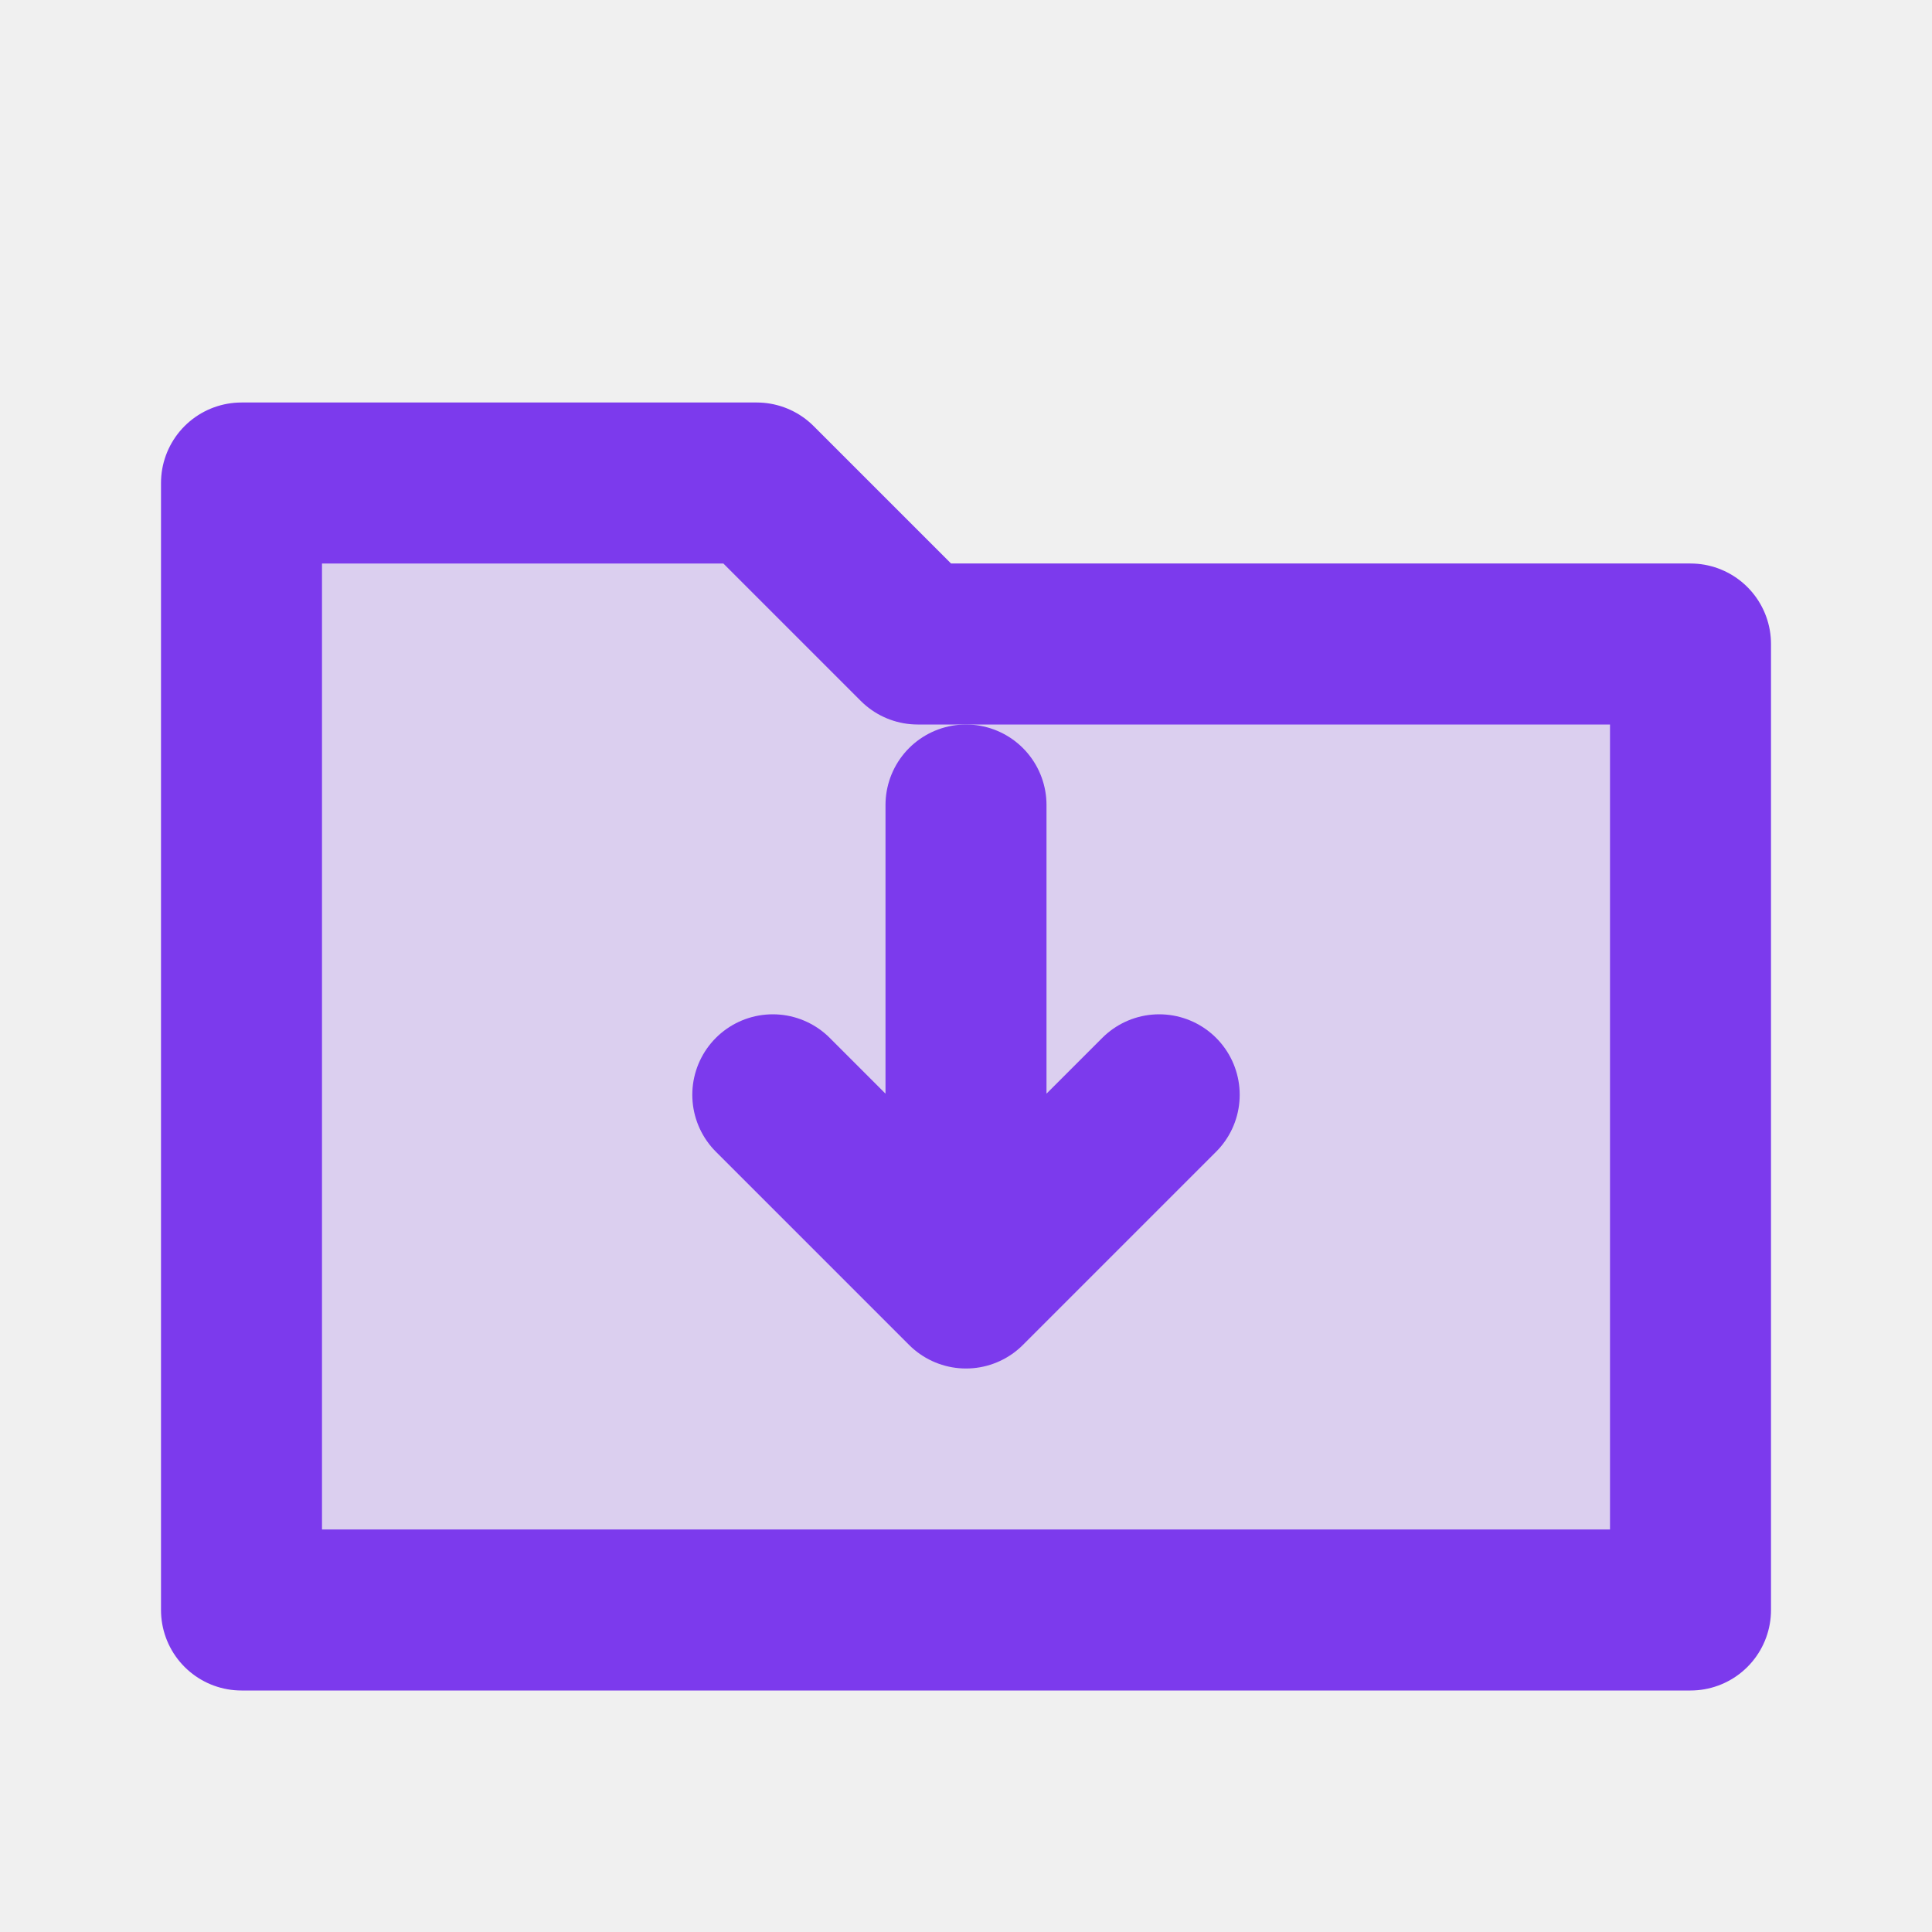
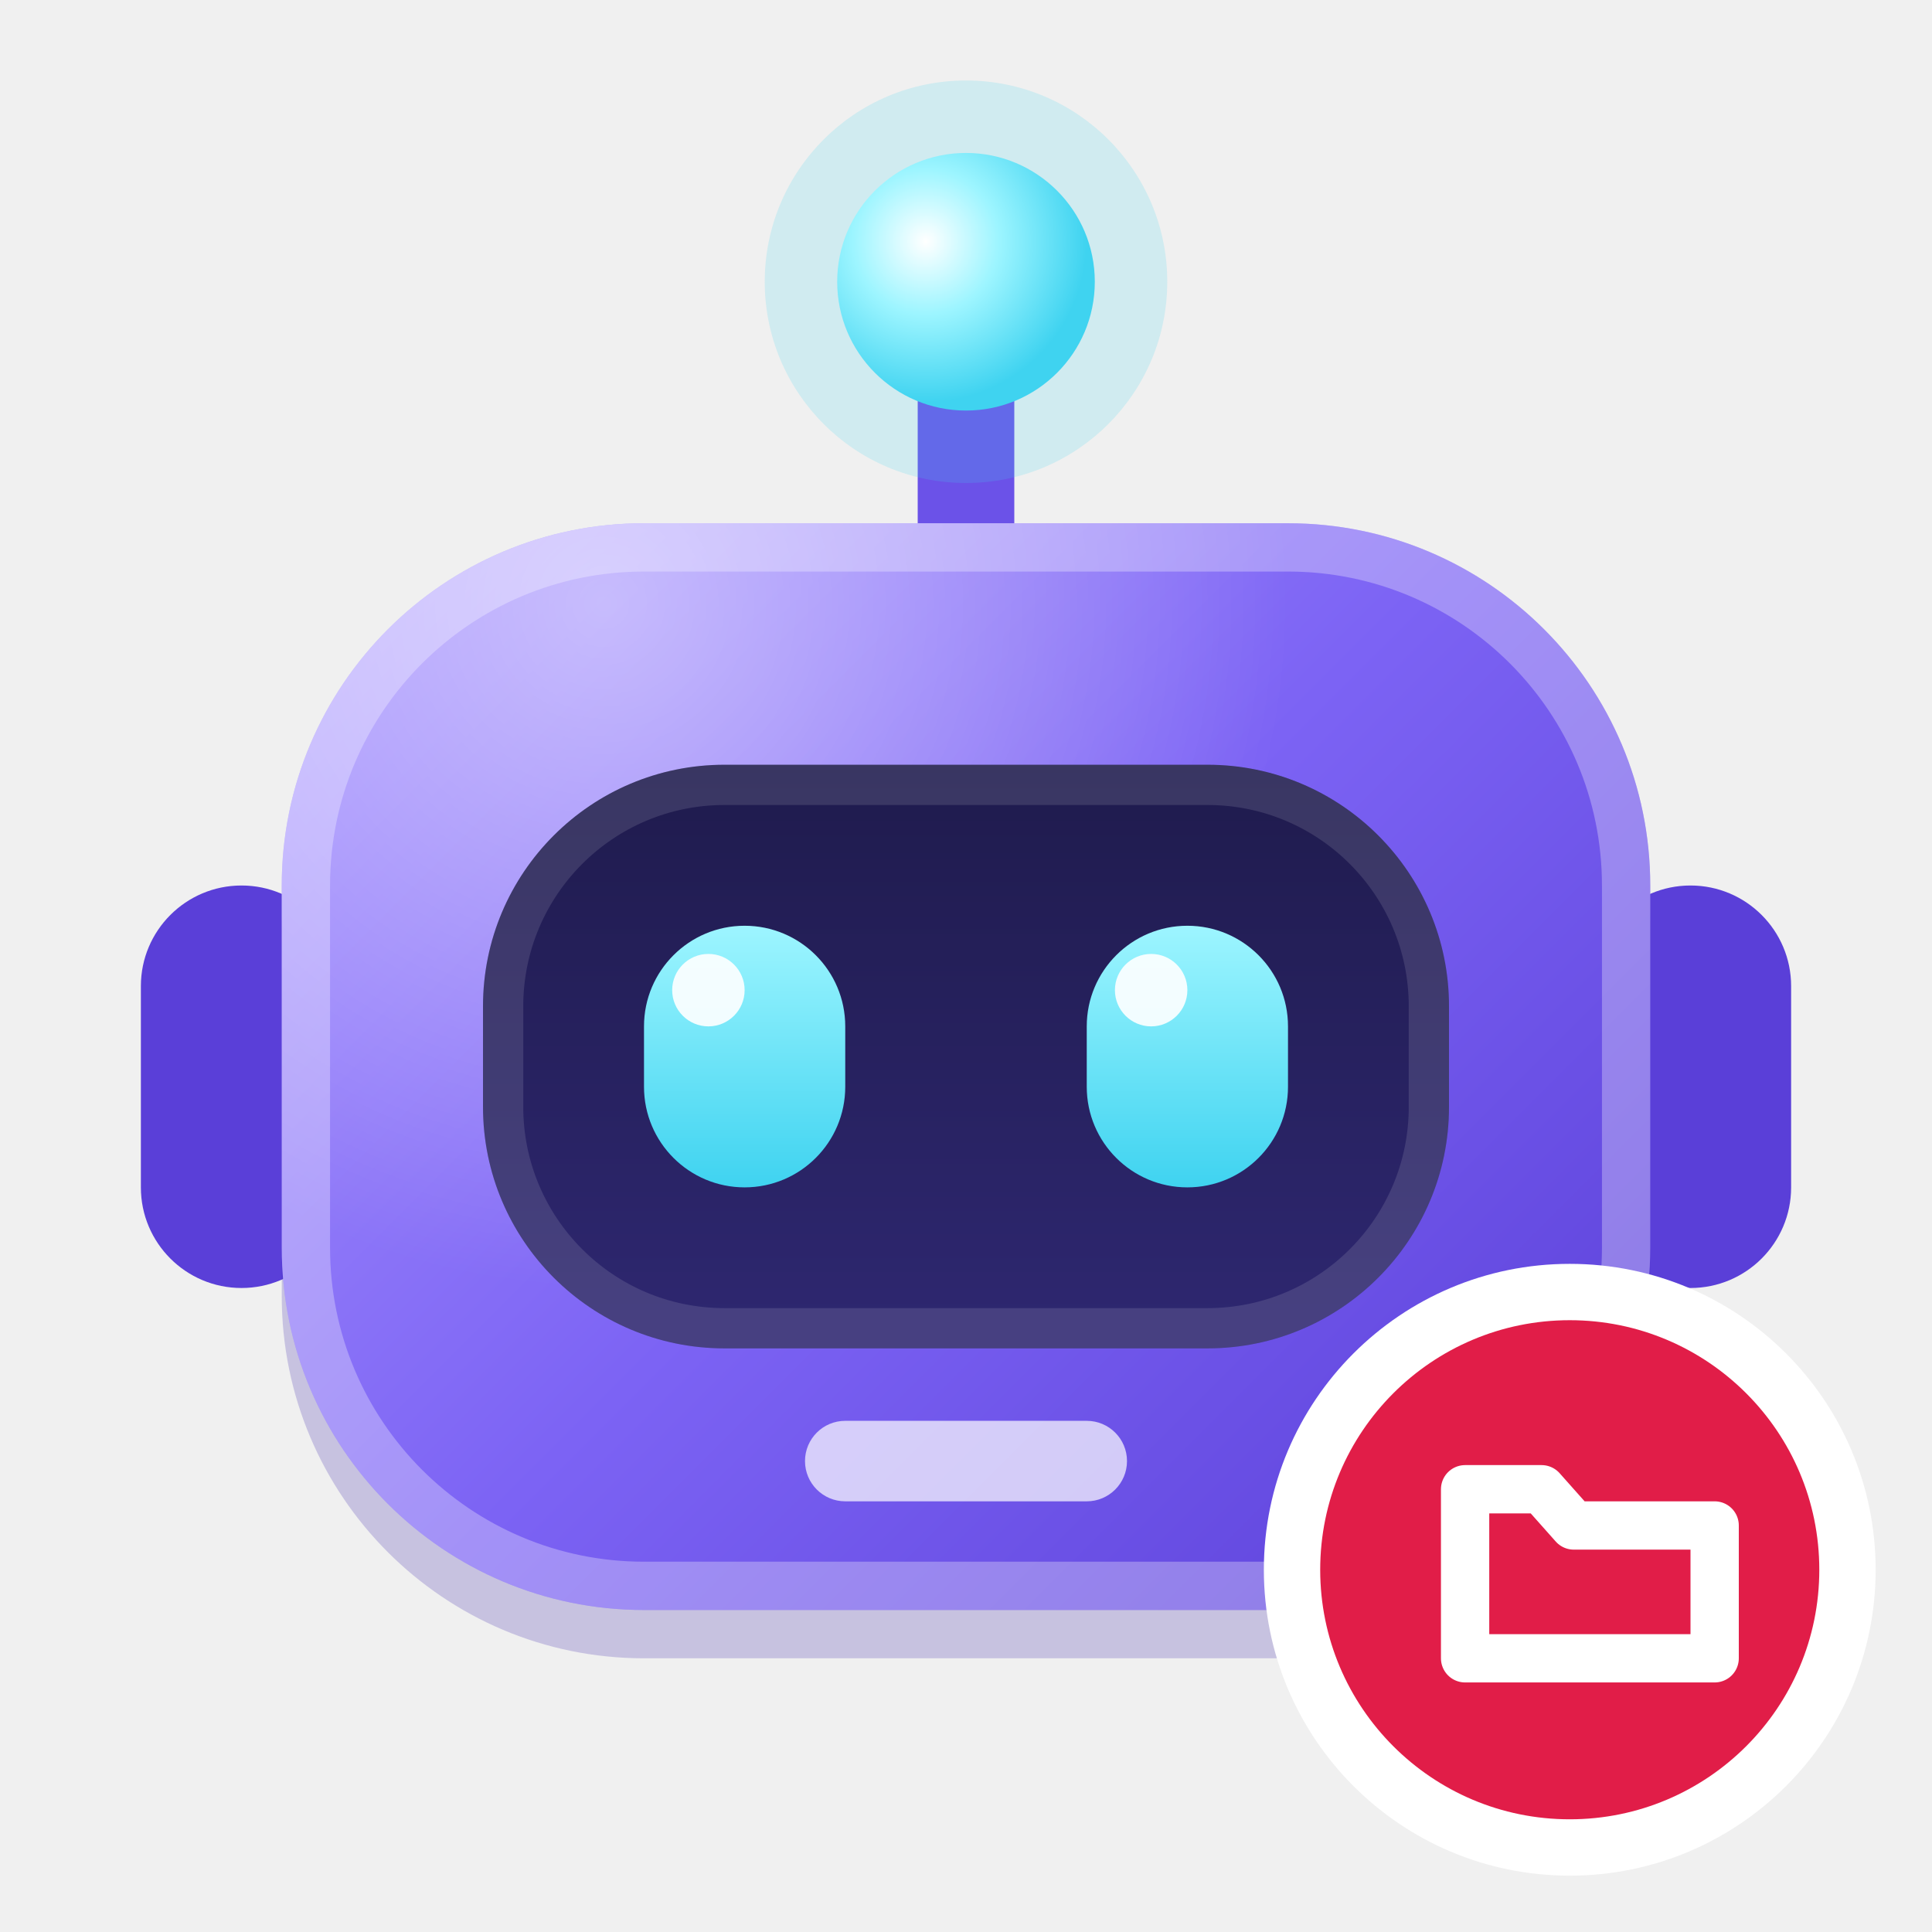
- <svg xmlns="http://www.w3.org/2000/svg" width="12" height="12" viewBox="0 0 12 12" fill="none" stroke="#7C3AED" stroke-width="1" stroke-linecap="round" stroke-linejoin="round">
-   <path d="M1.5 3h3.2l1 1h4.8v6h-9z" fill="#7C3AED" fill-opacity="0.18" />
-   <path d="M6 5v3M4.8 6.8 6 8l1.2-1.2" />
+ <svg xmlns="http://www.w3.org/2000/svg" width="48" height="48" viewBox="0 0 48 48" fill="none">
+   <defs>
+     <linearGradient id="head" x1="8" y1="12" x2="38" y2="42" gradientUnits="userSpaceOnUse">
+       <stop offset="0" stop-color="#A895FF" />
+       <stop offset="0.5" stop-color="#7C63F4" />
+       <stop offset="1" stop-color="#5A3FD8" />
+     </linearGradient>
+     <radialGradient id="glow" cx="15" cy="15" r="17" gradientUnits="userSpaceOnUse">
+       <stop offset="0" stop-color="#FFFFFF" stop-opacity="0.45" />
+       <stop offset="1" stop-color="#FFFFFF" stop-opacity="0" />
+     </radialGradient>
+     <linearGradient id="visor" x1="24" y1="19" x2="24" y2="33" gradientUnits="userSpaceOnUse">
+       <stop offset="0" stop-color="#1F1B4D" />
+       <stop offset="1" stop-color="#2E2770" />
+     </linearGradient>
+     <linearGradient id="eye" x1="0" y1="0" x2="0" y2="1">
+       <stop offset="0" stop-color="#9DF5FF" />
+       <stop offset="1" stop-color="#3FD3F0" />
+     </linearGradient>
+     <radialGradient id="bulb" cx="23" cy="6" r="4" gradientUnits="userSpaceOnUse">
+       <stop offset="0" stop-color="#FFFFFF" />
+       <stop offset="0.45" stop-color="#9DF5FF" />
+       <stop offset="1" stop-color="#3FD3F0" />
+     </radialGradient>
+   </defs>
+   <path d="M24 14V9" stroke="#6B52E8" stroke-width="2.4" stroke-linecap="round" />
+   <circle cx="24" cy="7" r="5" fill="#3FD3F0" fill-opacity="0.18" />
+   <circle cx="24" cy="7" r="3.2" fill="url(#bulb)" />
+   <rect x="3.5" y="22" width="5" height="10" rx="2.5" fill="#5A3FD8" />
+   <rect x="39.5" y="22" width="5" height="10" rx="2.5" fill="#5A3FD8" />
+   <rect x="7" y="14.2" width="34" height="27" rx="9" fill="#3A22A8" fill-opacity="0.22" />
+   <rect x="7" y="13" width="34" height="27" rx="9" fill="url(#head)" />
+   <rect x="7" y="13" width="34" height="27" rx="9" fill="url(#glow)" />
+   <rect x="7.6" y="13.6" width="32.8" height="25.8" rx="8.4" stroke="#FFFFFF" stroke-opacity="0.3" stroke-width="1.2" />
+   <rect x="12" y="19" width="24" height="14.5" rx="6" fill="url(#visor)" />
+   <rect x="12.5" y="19.5" width="23" height="13.5" rx="5.5" stroke="#FFFFFF" stroke-opacity="0.12" />
+   <rect x="16" y="23" width="5" height="6.5" rx="2.5" fill="url(#eye)" />
+   <rect x="27" y="23" width="5" height="6.5" rx="2.5" fill="url(#eye)" />
+   <circle cx="17.6" cy="24.6" r="0.9" fill="#FFFFFF" fill-opacity="0.9" />
+   <circle cx="28.6" cy="24.6" r="0.9" fill="#FFFFFF" fill-opacity="0.9" />
+   <rect x="20" y="35.3" width="8" height="2" rx="1" fill="#FFFFFF" fill-opacity="0.7" />
+   <circle cx="39" cy="39" r="7.6" fill="#FFFFFF" />
+   <circle cx="39" cy="39" r="6.2" fill="#E11D48" />
+   <path d="M36.4 37h1.9l0.8 0.9h3.5v3.3h-6.2z" stroke="#FFFFFF" stroke-linecap="round" stroke-linejoin="round" fill="none" stroke-width="1.2" />
</svg>
